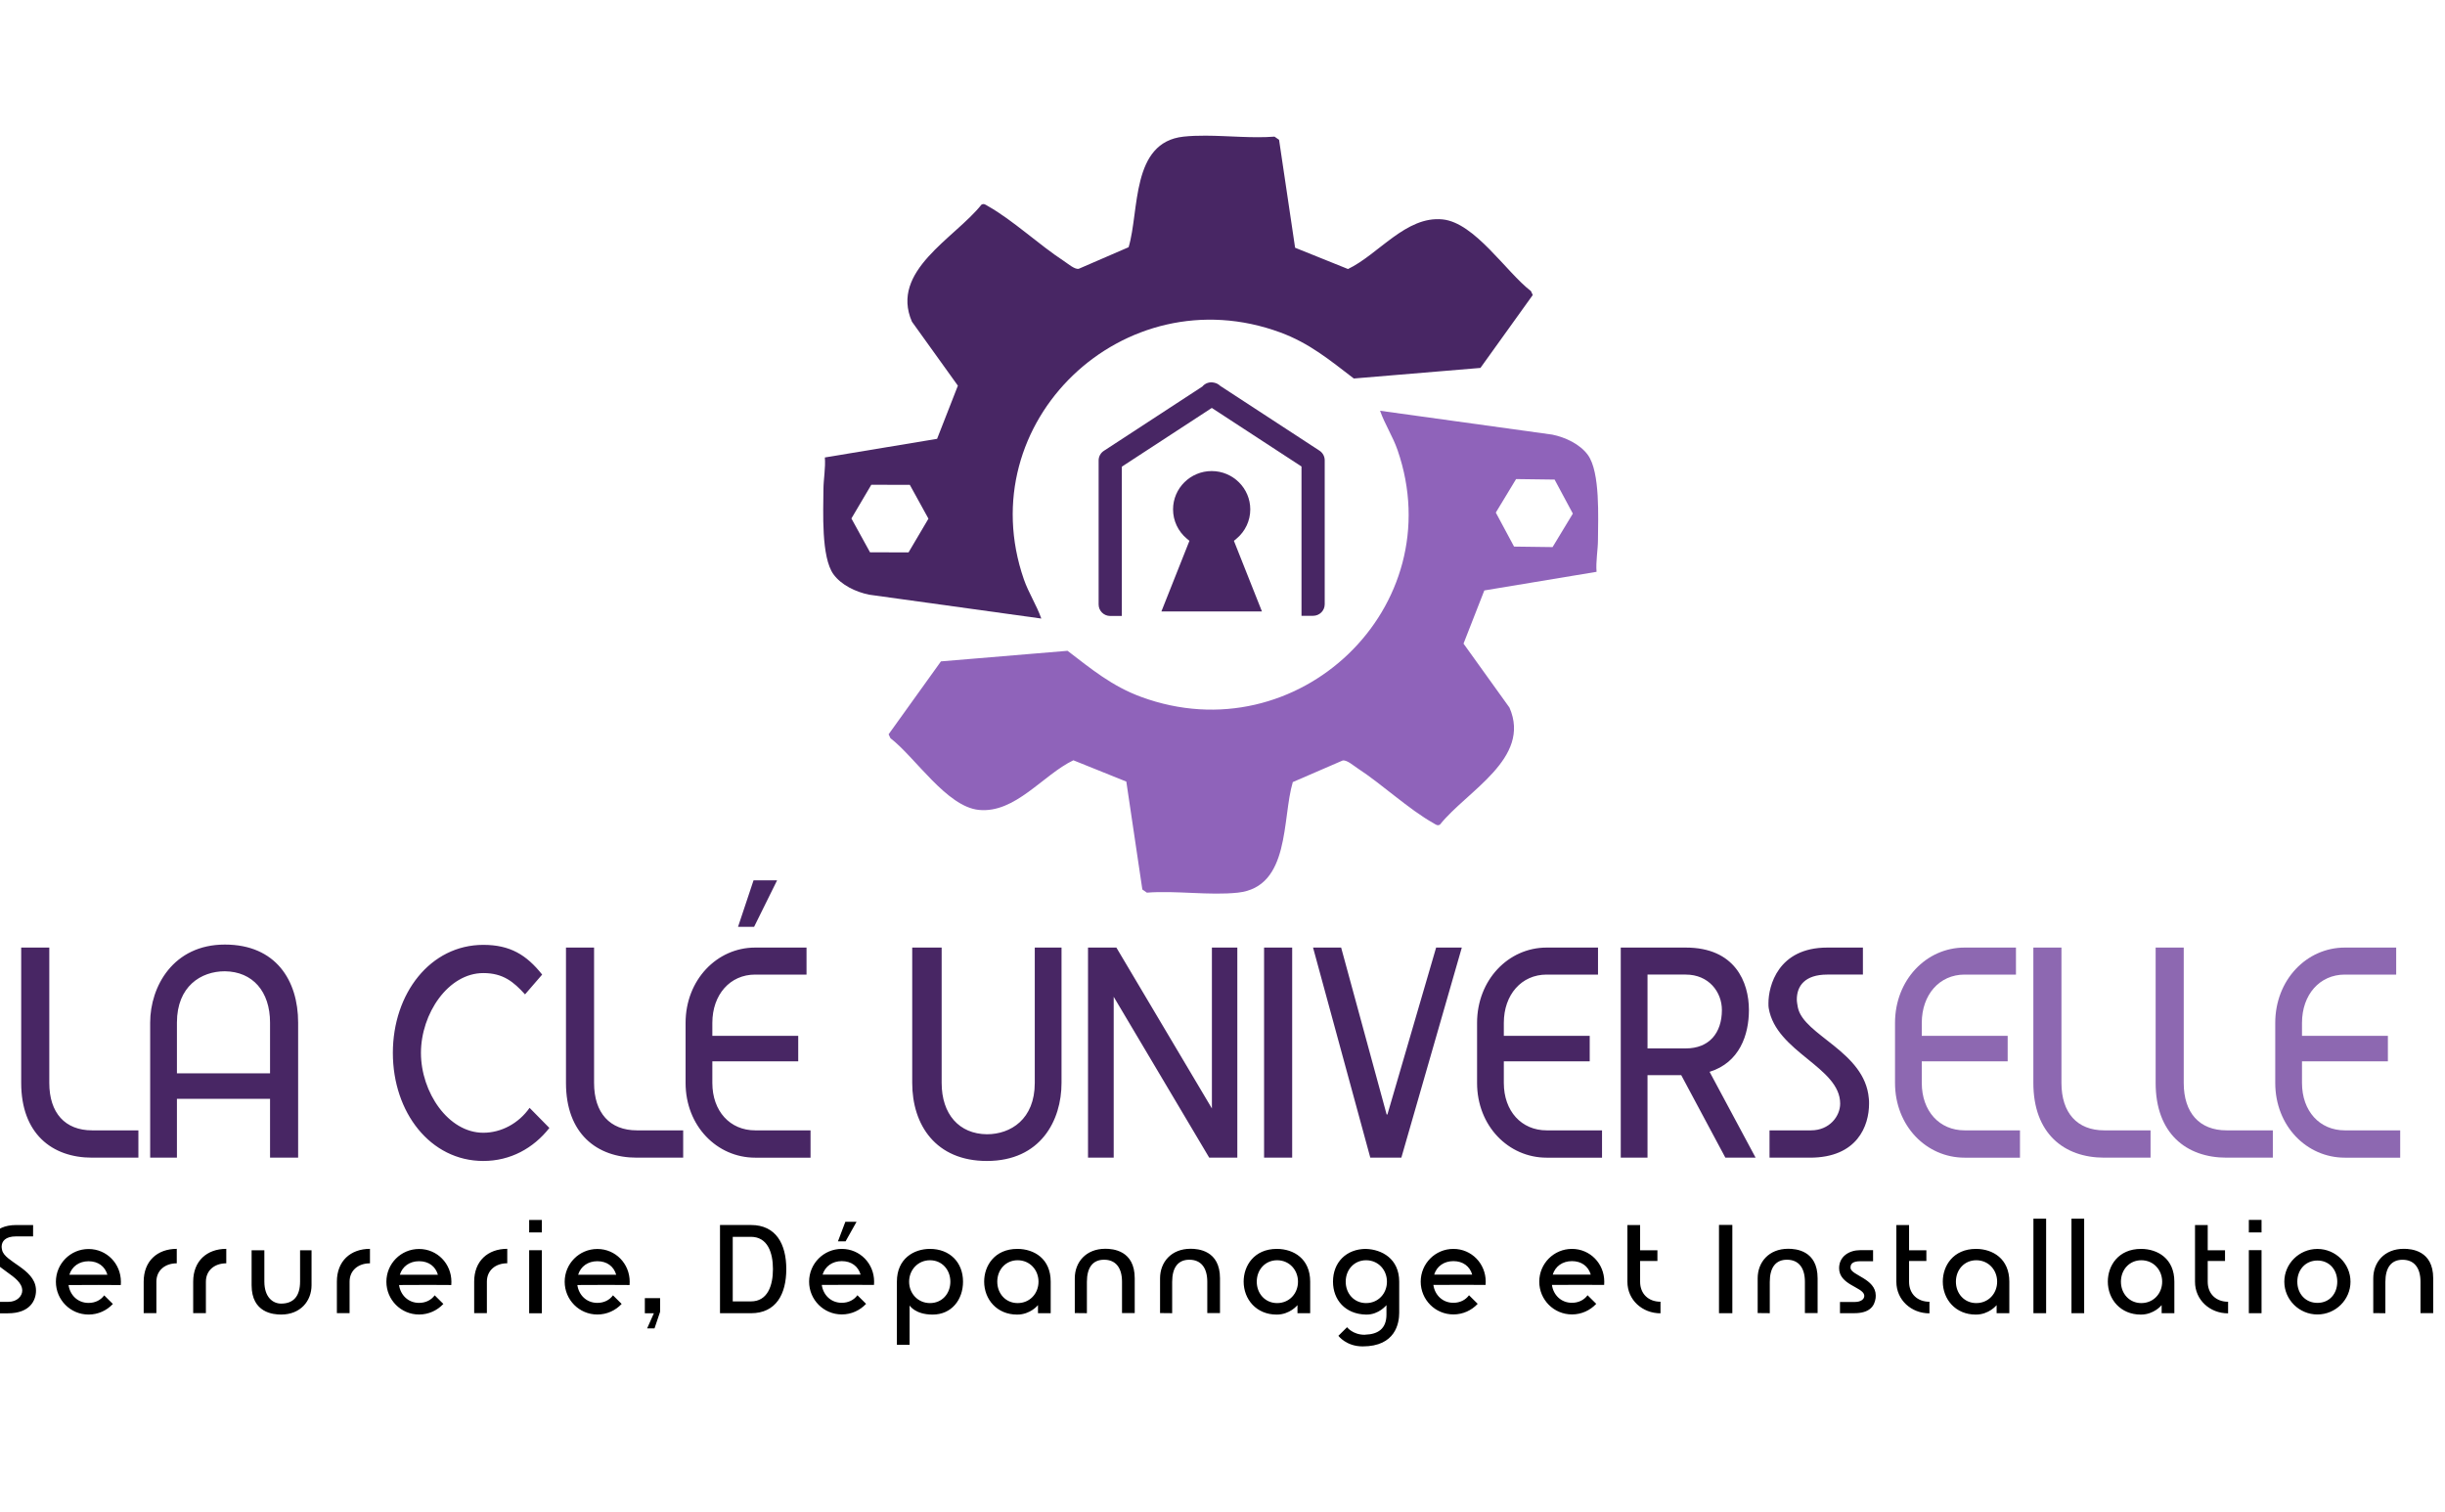
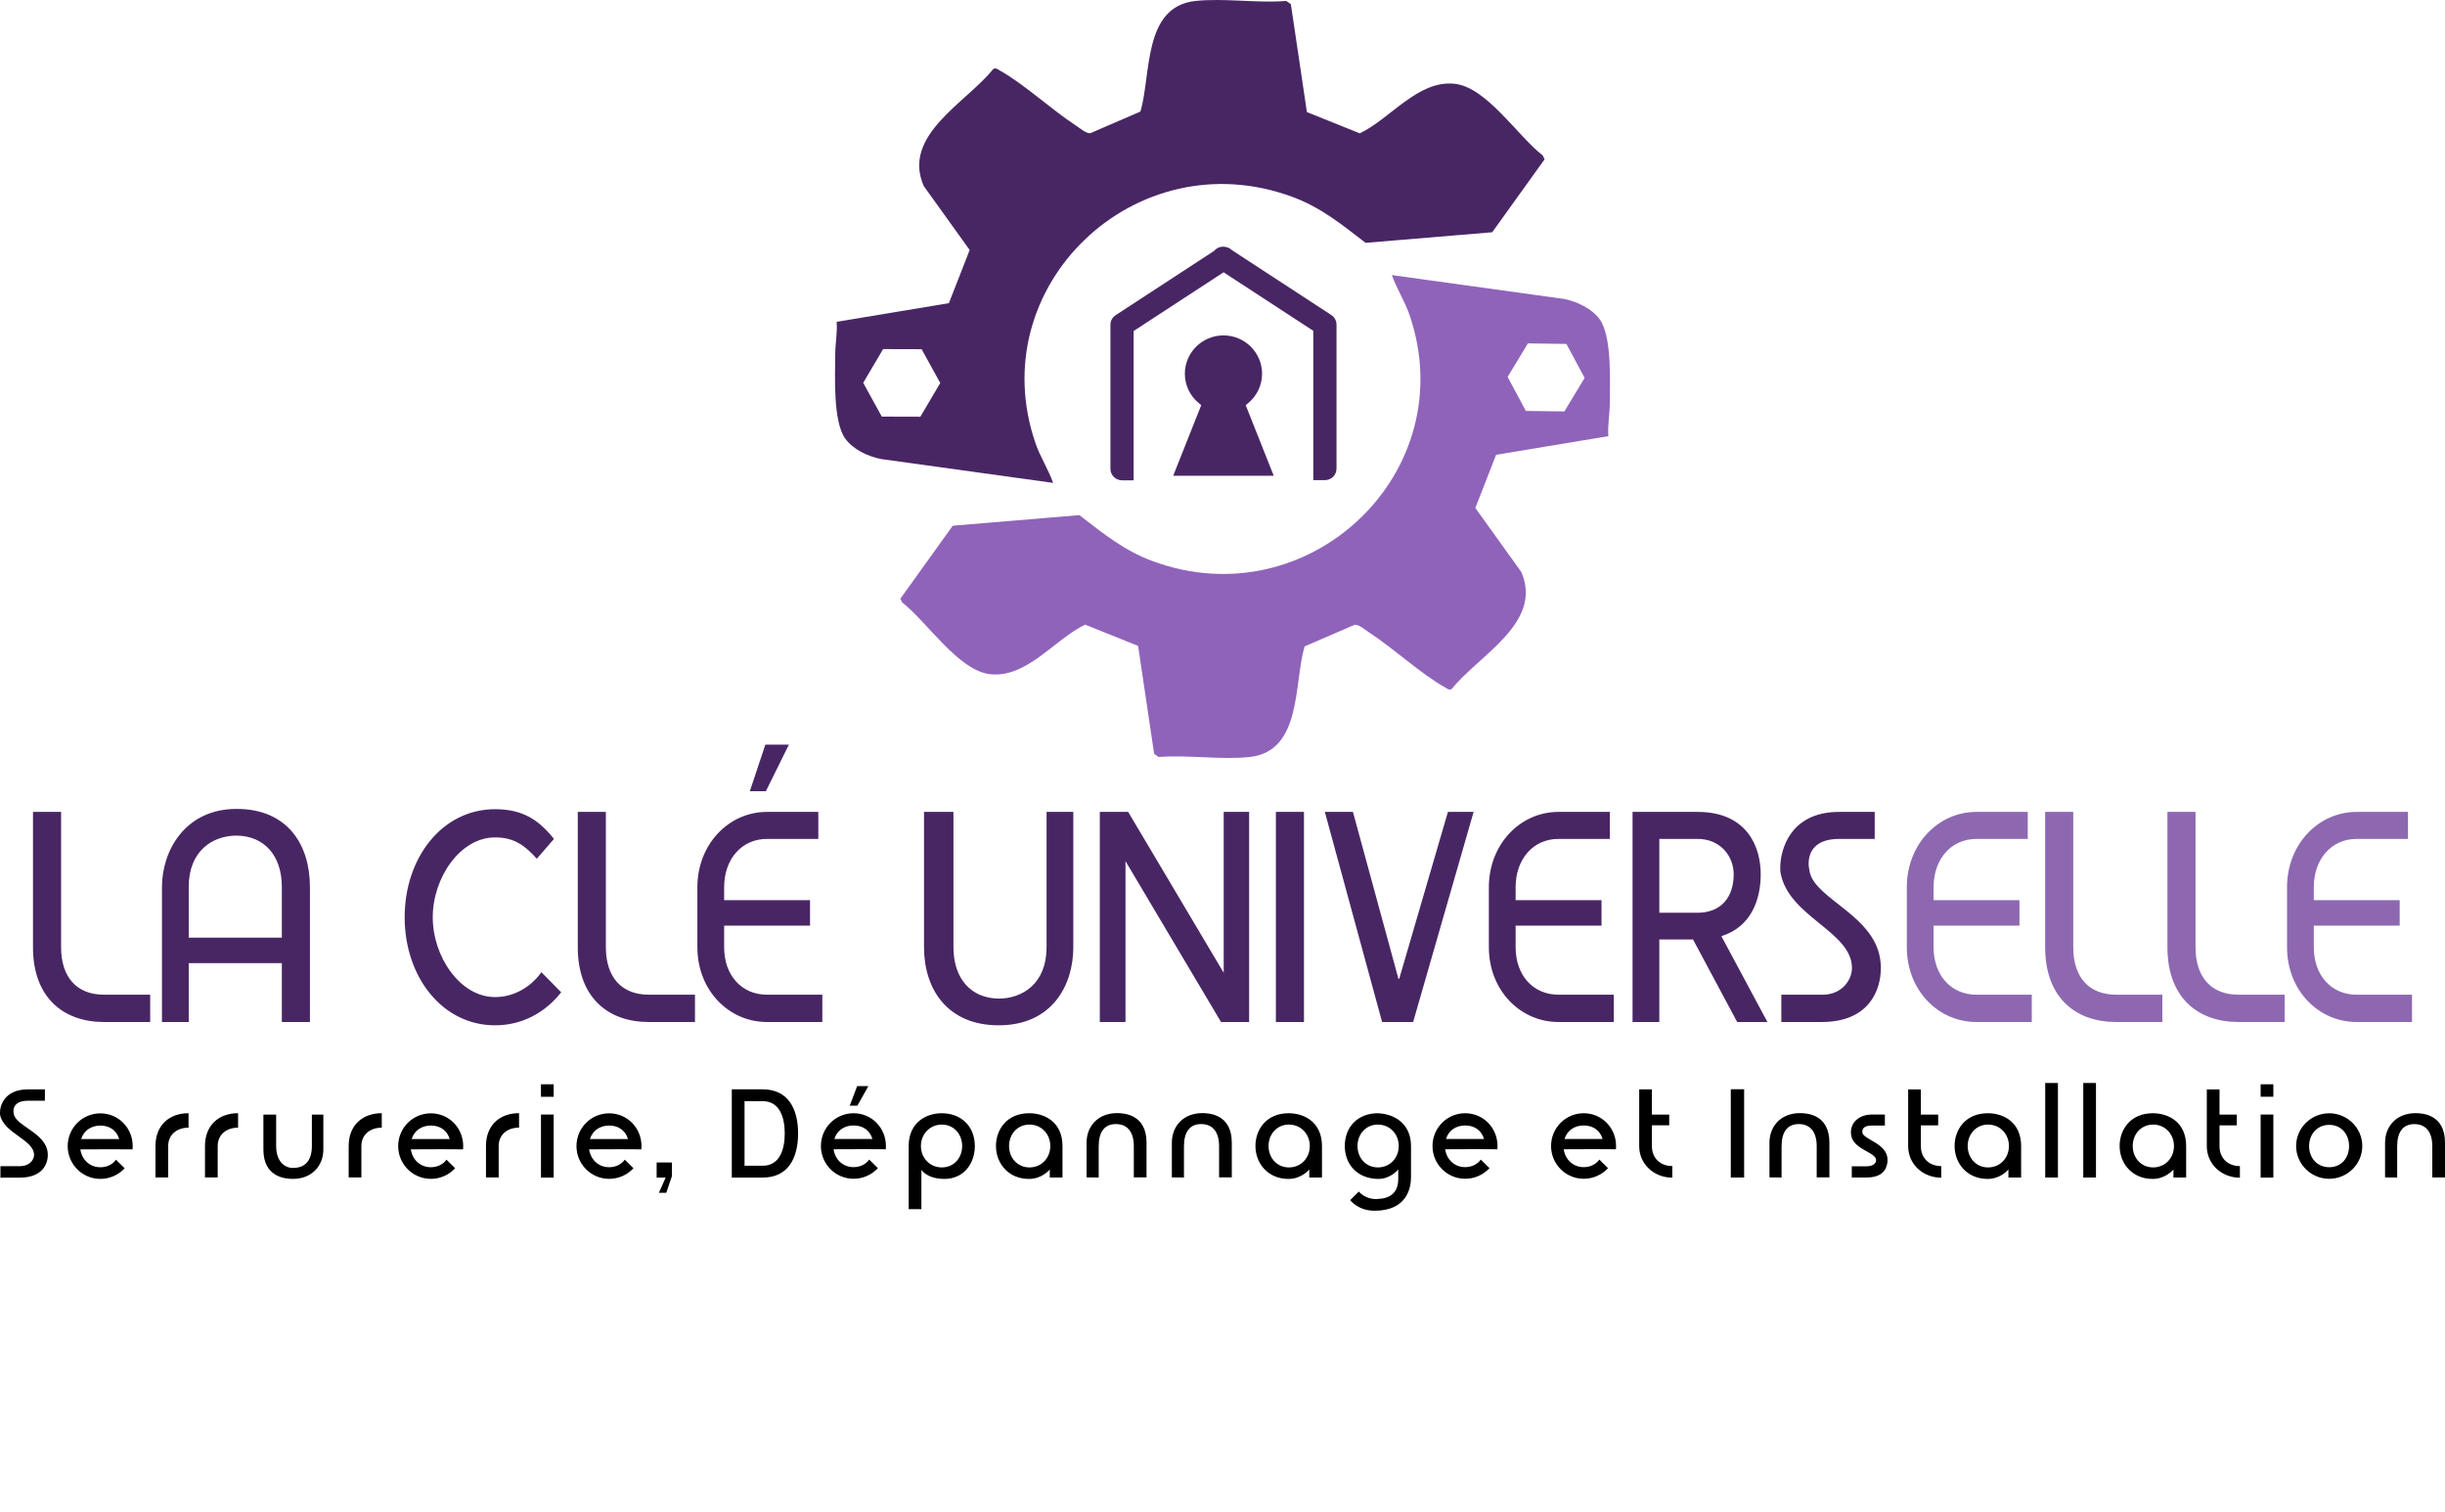
<svg xmlns="http://www.w3.org/2000/svg" xmlns:xlink="http://www.w3.org/1999/xlink" width="61.189mm" height="37.834mm" viewBox="0 0 61.189 37.834" version="1.1" id="svg1">
  <defs id="defs1">
    <path id="rect4" d="M 596.798,93.338 H 964.494 V 152.735 H 596.798 Z" />
    <path id="rect5" d="m 576.999,237.588 h 811.759 v 82.024 H 576.999 Z" />
    <path id="rect6" d="M 630.739,73.539 H 1739.483 V 195.161 H 630.739 Z" />
    <linearGradient id="linearGradient12">
      <stop style="stop-color:#000000;stop-opacity:1;" offset="0" id="stop12" />
      <stop style="stop-color:#000000;stop-opacity:0;" offset="1" id="stop13" />
    </linearGradient>
    <path id="rect7" d="M 579.828,79.196 H 1838.478 V 234.759 H 579.828 Z" />
    <path id="path1" d="M 630.739,73.539 H 1739.483 V 195.161 H 630.739 Z" />
    <path id="path2" d="m 576.999,237.588 h 811.759 v 82.024 H 576.999 Z" />
    <path id="path3" d="M 596.798,93.338 H 964.494 V 152.735 H 596.798 Z" />
    <style id="style1">
      .cls-2 {
        fill: #5C2E7A;
      }

      .cls-3 {
        fill: #B8A0C8;
      }
    </style>
    <linearGradient xlink:href="#linearGradient12" id="linearGradient8" x1="582.761" y1="104.182" x2="1055.348" y2="104.182" gradientUnits="userSpaceOnUse" />
    <linearGradient xlink:href="#linearGradient12" id="linearGradient13" x1="493.516" y1="299.824" x2="1011.161" y2="299.824" gradientUnits="userSpaceOnUse" gradientTransform="translate(0,-5.92649)" />
  </defs>
-   <g id="layer1" transform="translate(-99.37296,-136.5553)">
-     <g id="g9" transform="translate(-0.2952286,3.395129)">
+   <g id="layer1" transform="translate(-99.07773,-139.9504)">
+     <g id="g9" transform="translate(-0.2952293,3.395129)">
      <g id="g8">
        <path d="m 100.497,163.818 h -0.424 c -0.589,0 -0.701,0.407 -0.701,0.584 0,0.022 0,0.041 0.003,0.054 0.089,0.464 0.85,0.618 0.85,1.003 0,0.133 -0.127,0.281 -0.347,0.281 h -0.494 v 0.287 h 0.481 c 0.564,0 0.704,-0.334 0.704,-0.568 0,-0.019 0,-0.038 -0.003,-0.057 -0.048,-0.492 -0.774,-0.659 -0.844,-0.953 -0.006,-0.032 -0.013,-0.06 -0.013,-0.085 0,-0.142 0.096,-0.262 0.363,-0.262 h 0.424 z m 1.388,0.906 c 0.239,0 0.411,0.129 0.471,0.338 h -0.952 c 0.064,-0.208 0.245,-0.338 0.481,-0.338 z m -0.5,0.596 c 0.252,-0.003 0.503,-0.003 0.755,-0.003 0.191,0 0.36,0 0.551,0.003 0.003,-0.032 0.003,-0.051 0.003,-0.082 0,-0.451 -0.353,-0.82 -0.809,-0.82 -0.455,0 -0.818,0.369 -0.818,0.82 0,0.451 0.363,0.82 0.818,0.82 0.239,0 0.455,-0.101 0.608,-0.265 l -0.217,-0.215 c -0.086,0.117 -0.223,0.189 -0.392,0.189 -0.271,0 -0.465,-0.196 -0.5,-0.448 z m 2.707,-0.906 c -0.487,0 -0.828,0.306 -0.828,0.82 v 0.789 h 0.318 v -0.789 c 0,-0.275 0.21,-0.458 0.51,-0.458 z m 1.239,0 c -0.487,0 -0.828,0.306 -0.828,0.82 v 0.789 h 0.318 v -0.789 c 0,-0.275 0.21,-0.458 0.51,-0.458 z m 0.634,0.035 v 0.874 c 0,0.697 0.551,0.735 0.739,0.735 0.484,0 0.761,-0.338 0.761,-0.735 v -0.874 h -0.287 v 0.783 c 0,0.363 -0.162,0.552 -0.474,0.552 -0.204,0 -0.42,-0.155 -0.42,-0.552 v -0.783 z m 2.962,-0.035 c -0.487,0 -0.828,0.306 -0.828,0.82 v 0.789 h 0.318 v -0.789 c 0,-0.275 0.21,-0.458 0.51,-0.458 z m 1.229,0.309 c 0.239,0 0.411,0.129 0.471,0.338 h -0.952 c 0.064,-0.208 0.245,-0.338 0.481,-0.338 z m -0.5,0.596 c 0.252,-0.003 0.503,-0.003 0.755,-0.003 0.191,0 0.36,0 0.551,0.003 0.003,-0.032 0.003,-0.051 0.003,-0.082 0,-0.451 -0.353,-0.82 -0.809,-0.82 -0.455,0 -0.818,0.369 -0.818,0.82 0,0.451 0.363,0.82 0.818,0.82 0.239,0 0.455,-0.101 0.608,-0.265 l -0.217,-0.215 c -0.086,0.117 -0.223,0.189 -0.392,0.189 -0.271,0 -0.465,-0.196 -0.5,-0.448 z m 2.707,-0.906 c -0.487,0 -0.828,0.306 -0.828,0.82 v 0.789 h 0.318 v -0.789 c 0,-0.275 0.21,-0.458 0.51,-0.458 z m 0.548,0.035 v 1.578 h 0.318 v -1.578 z m 0,-0.757 v 0.312 h 0.318 v -0.312 z m 1.707,1.032 c 0.239,0 0.411,0.129 0.471,0.338 h -0.952 c 0.064,-0.208 0.245,-0.338 0.481,-0.338 z m -0.5,0.596 c 0.252,-0.003 0.503,-0.003 0.755,-0.003 0.191,0 0.36,0 0.551,0.003 0.003,-0.032 0.003,-0.051 0.003,-0.082 0,-0.451 -0.353,-0.82 -0.809,-0.82 -0.455,0 -0.818,0.369 -0.818,0.82 0,0.451 0.363,0.82 0.818,0.82 0.239,0 0.455,-0.101 0.608,-0.265 l -0.217,-0.215 c -0.086,0.117 -0.223,0.189 -0.392,0.189 -0.271,0 -0.465,-0.196 -0.5,-0.448 z m 1.688,0.328 v 0.379 h 0.226 l -0.169,0.379 h 0.185 l 0.14,-0.416 v -0.341 z m 2.655,-1.534 c 0.417,0 0.551,0.394 0.551,0.808 0,0.413 -0.134,0.808 -0.551,0.808 -0.019,0 -0.455,0 -0.455,0 v -1.616 c 0,0 0.439,0 0.455,0 z m -0.774,-0.297 v 2.209 c 0.045,0 0.086,0 0.131,0 0.213,0 0.43,0 0.643,0 0.631,0 0.885,-0.48 0.885,-1.104 0,-0.625 -0.255,-1.104 -0.885,-1.104 -0.086,0 -0.172,0 -0.258,0 -0.172,0 -0.344,0 -0.516,0 z m 3.417,-0.079 h -0.28 l -0.185,0.489 h 0.191 z m -0.369,0.984 c 0.239,0 0.411,0.129 0.471,0.338 h -0.952 c 0.064,-0.208 0.245,-0.338 0.481,-0.338 z m -0.5,0.596 c 0.252,-0.003 0.503,-0.003 0.755,-0.003 0.191,0 0.36,0 0.551,0.003 0.003,-0.032 0.003,-0.051 0.003,-0.082 0,-0.451 -0.353,-0.82 -0.809,-0.82 -0.455,0 -0.818,0.369 -0.818,0.82 0,0.451 0.363,0.82 0.818,0.82 0.239,0 0.455,-0.101 0.608,-0.265 l -0.217,-0.215 c -0.086,0.117 -0.223,0.189 -0.392,0.189 -0.271,0 -0.465,-0.196 -0.5,-0.448 z m 2.707,-0.618 c 0.303,0 0.51,0.24 0.51,0.536 0,0.3 -0.207,0.536 -0.51,0.536 -0.299,0 -0.522,-0.237 -0.522,-0.536 0,-0.297 0.223,-0.536 0.522,-0.536 z m 0,-0.284 c -0.401,0 -0.828,0.24 -0.828,0.82 v 1.581 h 0.318 v -0.984 c 0,0 0.14,0.227 0.576,0.227 0.474,0 0.761,-0.372 0.761,-0.824 0,-0.483 -0.331,-0.82 -0.828,-0.82 z m 2.194,0.284 c 0.303,0 0.522,0.24 0.522,0.536 0,0.3 -0.22,0.536 -0.522,0.536 -0.299,0 -0.51,-0.237 -0.51,-0.536 0,-0.297 0.21,-0.536 0.51,-0.536 z m 0,-0.284 c -0.003,0 -0.003,0 -0.007,0 -0.57,0 -0.831,0.423 -0.831,0.817 0,0.445 0.318,0.827 0.825,0.827 0,0 0.003,0 0.003,0 0.328,0 0.516,-0.233 0.519,-0.237 v 0.202 h 0.318 v -0.789 c 0,-0.577 -0.417,-0.817 -0.828,-0.82 z m 2.93,1.606 v -0.871 c 0,-0.7 -0.551,-0.738 -0.736,-0.738 -0.487,0 -0.764,0.338 -0.764,0.738 v 0.871 l 0.303,0.003 v -0.783 c 0,-0.363 0.15,-0.555 0.43,-0.555 0.287,0 0.449,0.196 0.449,0.552 v 0.783 z m 2.134,0 v -0.871 c 0,-0.7 -0.551,-0.738 -0.736,-0.738 -0.487,0 -0.764,0.338 -0.764,0.738 v 0.871 l 0.303,0.003 v -0.783 c 0,-0.363 0.15,-0.555 0.43,-0.555 0.287,0 0.449,0.196 0.449,0.552 v 0.783 z m 1.43,-1.322 c 0.303,0 0.522,0.24 0.522,0.536 0,0.3 -0.22,0.536 -0.522,0.536 -0.299,0 -0.51,-0.237 -0.51,-0.536 0,-0.297 0.21,-0.536 0.51,-0.536 z m 0,-0.284 c -0.003,0 -0.003,0 -0.007,0 -0.57,0 -0.831,0.423 -0.831,0.817 0,0.445 0.318,0.827 0.825,0.827 0,0 0.003,0 0.003,0 0.328,0 0.516,-0.233 0.519,-0.237 v 0.202 h 0.318 v -0.789 c 0,-0.577 -0.417,-0.817 -0.828,-0.82 z m 2.226,0.284 c 0.303,0 0.522,0.24 0.522,0.536 0,0.3 -0.22,0.536 -0.522,0.536 -0.299,0 -0.51,-0.237 -0.51,-0.536 0,-0.297 0.21,-0.536 0.51,-0.536 z m 0,-0.284 c -0.497,0 -0.828,0.338 -0.828,0.82 0,0.451 0.303,0.814 0.828,0.824 0.007,0 0.01,0 0.013,0 0.309,0 0.497,-0.237 0.497,-0.237 v 0.237 c 0,0.36 -0.22,0.492 -0.522,0.502 -0.01,0 -0.016,0.003 -0.025,0.003 -0.296,0 -0.439,-0.189 -0.439,-0.189 l -0.217,0.215 c 0,0 0.194,0.265 0.608,0.265 0.822,0 0.914,-0.581 0.914,-0.842 v -0.379 -0.398 c 0,-0.581 -0.443,-0.808 -0.828,-0.82 z m 2.185,0.306 c 0.239,0 0.411,0.129 0.471,0.338 h -0.952 c 0.064,-0.208 0.245,-0.338 0.481,-0.338 z m -0.5,0.596 c 0.252,-0.003 0.503,-0.003 0.755,-0.003 0.191,0 0.36,0 0.551,0.003 0.003,-0.032 0.003,-0.051 0.003,-0.082 0,-0.451 -0.353,-0.82 -0.809,-0.82 -0.455,0 -0.818,0.369 -0.818,0.82 0,0.451 0.363,0.82 0.818,0.82 0.239,0 0.455,-0.101 0.608,-0.265 l -0.217,-0.215 c -0.086,0.117 -0.223,0.189 -0.392,0.189 -0.271,0 -0.465,-0.196 -0.5,-0.448 z m 3.467,-0.596 c 0.239,0 0.411,0.129 0.471,0.338 h -0.952 c 0.064,-0.208 0.245,-0.338 0.481,-0.338 z m -0.5,0.596 c 0.252,-0.003 0.503,-0.003 0.755,-0.003 0.191,0 0.36,0 0.551,0.003 0.003,-0.032 0.003,-0.051 0.003,-0.082 0,-0.451 -0.353,-0.82 -0.809,-0.82 -0.455,0 -0.818,0.369 -0.818,0.82 0,0.451 0.363,0.82 0.818,0.82 0.239,0 0.455,-0.101 0.608,-0.265 l -0.217,-0.215 c -0.086,0.117 -0.223,0.189 -0.392,0.189 -0.271,0 -0.465,-0.196 -0.5,-0.448 z m 1.888,-1.499 v 1.42 c 0,0.454 0.373,0.789 0.828,0.789 v -0.29 c -0.303,0 -0.51,-0.199 -0.51,-0.499 v -0.521 h 0.433 v -0.268 h -0.433 v -0.631 z m 2.292,2.206 h 0.334 v -2.209 h -0.334 z m 2.468,-0.003 v -0.871 c 0,-0.7 -0.551,-0.738 -0.736,-0.738 -0.487,0 -0.764,0.338 -0.764,0.738 v 0.871 l 0.303,0.003 v -0.783 c 0,-0.363 0.15,-0.555 0.43,-0.555 0.287,0 0.449,0.196 0.449,0.552 v 0.783 z m 1.388,-1.574 h -0.325 c -0.271,0 -0.525,0.155 -0.525,0.451 0,0.413 0.58,0.47 0.627,0.666 0.003,0.01 0.003,0.019 0.003,0.028 0,0.088 -0.096,0.151 -0.232,0.151 -0.003,0 -0.007,0 -0.01,0 h -0.366 v 0.281 h 0.357 c 0.385,0 0.506,-0.174 0.535,-0.379 0.003,-0.022 0.003,-0.044 0.003,-0.063 0,-0.42 -0.615,-0.505 -0.631,-0.688 0,-0.007 0,-0.013 0,-0.019 0,-0.098 0.076,-0.151 0.239,-0.151 0,0 0,0 0,0 h 0.325 z m 0.583,-0.628 v 1.42 c 0,0.454 0.373,0.789 0.828,0.789 v -0.29 c -0.303,0 -0.51,-0.199 -0.51,-0.499 v -0.521 h 0.433 v -0.268 h -0.433 v -0.631 z m 2,0.88 c 0.303,0 0.522,0.24 0.522,0.536 0,0.3 -0.22,0.536 -0.522,0.536 -0.299,0 -0.51,-0.237 -0.51,-0.536 0,-0.297 0.21,-0.536 0.51,-0.536 z m 0,-0.284 c -0.003,0 -0.003,0 -0.007,0 -0.57,0 -0.831,0.423 -0.831,0.817 0,0.445 0.318,0.827 0.825,0.827 0,0 0.003,0 0.003,0 0.328,0 0.516,-0.233 0.519,-0.237 v 0.202 h 0.318 v -0.789 c 0,-0.577 -0.417,-0.817 -0.828,-0.82 z m 1.43,1.609 h 0.318 v -2.366 h -0.318 z m 0.952,0 h 0.318 v -2.366 h -0.318 z m 1.748,-1.325 c 0.303,0 0.522,0.24 0.522,0.536 0,0.3 -0.22,0.536 -0.522,0.536 -0.299,0 -0.51,-0.237 -0.51,-0.536 0,-0.297 0.21,-0.536 0.51,-0.536 z m 0,-0.284 c -0.003,0 -0.003,0 -0.007,0 -0.57,0 -0.831,0.423 -0.831,0.817 0,0.445 0.318,0.827 0.825,0.827 0,0 0.003,0 0.003,0 0.328,0 0.516,-0.233 0.519,-0.237 v 0.202 h 0.318 v -0.789 c 0,-0.577 -0.417,-0.817 -0.828,-0.82 z m 1.344,-0.596 v 1.42 c 0,0.454 0.373,0.789 0.828,0.789 v -0.29 c -0.303,0 -0.51,-0.199 -0.51,-0.499 v -0.521 h 0.433 v -0.268 h -0.433 v -0.631 z m 1.347,0.628 v 1.578 h 0.318 v -1.578 z m 0,-0.757 v 0.312 h 0.318 v -0.312 z m 1.716,1.016 c 0.303,0 0.497,0.234 0.497,0.53 0,0.3 -0.194,0.53 -0.497,0.53 -0.299,0 -0.503,-0.23 -0.503,-0.53 0,-0.297 0.204,-0.53 0.503,-0.53 z m 0,-0.29 c -0.455,0 -0.828,0.369 -0.828,0.82 0,0.451 0.373,0.82 0.828,0.82 0.455,0 0.828,-0.369 0.828,-0.82 0,-0.451 -0.373,-0.82 -0.828,-0.82 z m 2.898,1.606 v -0.871 c 0,-0.7 -0.551,-0.738 -0.736,-0.738 -0.487,0 -0.764,0.338 -0.764,0.738 v 0.871 l 0.303,0.003 v -0.783 c 0,-0.363 0.15,-0.555 0.43,-0.555 0.287,0 0.449,0.196 0.449,0.552 v 0.783 z" id="text3-9" style="font-size:3.477px;font-family:Astonpoliz;-inkscape-font-specification:'Astonpoliz, Normal';letter-spacing:0.344px;word-spacing:-0.373px;display:inline;fill-rule:evenodd;stroke:none;stroke-width:0.915;stroke-linejoin:bevel;stroke-miterlimit:2;stroke-dasharray:none;paint-order:fill markers stroke" aria-label="Serrurerie, Dépannage et Installation" />
        <g id="logo" transform="matrix(0.04344383,0,0,0.04311302,84.58574,155.8803)" style="display:inline;stroke:none;stroke-width:21.729;stroke-dasharray:none">
          <defs id="defs3">
            <path id="path4" d="M 579.828,79.196 H 1838.478 V 234.759 H 579.828 Z" />
            <path id="path5" d="M 630.739,73.539 H 1739.483 V 195.161 H 630.739 Z" />
            <path id="path6" d="m 576.999,237.588 h 811.759 v 82.024 H 576.999 Z" />
            <path id="path7" d="M 596.798,93.338 H 964.494 V 152.735 H 596.798 Z" />
            <style id="style7">
      .cls-2 {
        fill: #5C2E7A;
      }

      .cls-3 {
        fill: #B8A0C8;
      }
    </style>
            <linearGradient xlink:href="#linearGradient12" id="linearGradient7" x1="582.761" y1="104.182" x2="1055.348" y2="104.182" gradientUnits="userSpaceOnUse" />
            <linearGradient xlink:href="#linearGradient12" id="linearGradient9" x1="493.516" y1="299.824" x2="1011.161" y2="299.824" gradientUnits="userSpaceOnUse" gradientTransform="translate(0,-5.92649)" />
          </defs>
          <g id="layer1-8" transform="translate(-0.00316211,-0.00955646)" style="stroke:none;stroke-width:21.729;stroke-dasharray:none" />
          <g id="g11" transform="translate(6.718868)">
            <text xml:space="preserve" style="writing-mode:lr-tb;direction:ltr;fill:none;fill-opacity:0.012;stroke:none;stroke-width:21.729;stroke-dasharray:none" x="613.765" y="164.039" id="text1">
              <tspan id="tspan1" x="613.765" y="164.039" />
            </text>
            <path style="fill:none;fill-opacity:0.012;stroke:none;stroke-width:21.729;stroke-dasharray:none" id="path9" d="m 581.238,301.375 c 6.21,-2.24 12.299,-4.851 18.63,-6.721 21.305,-6.293 50.644,-12.664 72.007,-16.8 21.93,-4.245 56.902,-10.002 79.392,-12.975 10.685,-1.412 21.425,-2.377 32.138,-3.566 17.942,-0.729 26.271,-1.884 43.26,0.042 3.999,0.453 10.982,6.295 11.839,2.363 0.865,-3.967 -7.394,-4.388 -11.448,-4.159 -11.938,0.675 -23.427,4.833 -35.221,6.798 -18.347,3.056 -36.789,5.508 -55.184,8.262 -52.349,6.553 -104.719,12.943 -157.076,19.428 -11.369,1.408 -22.753,2.701 -34.103,4.247 -6.078,0.828 -18.436,-3.253 -18.177,2.876 0.312,7.385 12.53,7.843 18.795,11.765 94.676,12.281 34.093,4.67 159.384,19.387 40.766,4.789 81.508,9.79 122.293,14.414 103.199,11.698 206.553,22.01 309.836,32.926 1.18,0.125 96.723,10.096 108.077,11.767 9.029,1.329 17.925,3.458 26.827,5.472 0.679,0.154 -1.541,-0.308 -2.086,0.126 -2.105,1.676 -3.226,4.47 -5.498,5.912 -4.44,2.818 -9.535,4.437 -14.302,6.656 -24.742,8.193 -50.671,14.187 -76.912,12.109 -23.677,-1.875 -29.898,-4.859 -54.5,-11.317 -29.857,-8.825 -58.592,-21.095 -85.419,-36.908 -3.223,-1.9 -6.102,-4.333 -9.115,-6.551 -13.332,-9.809 -14.699,-10.969 -27.185,-20.601 -18.338,-14.234 -37.338,-25.215 -60.535,-29.647 -4.104,-0.784 -8.232,-1.63 -12.407,-1.782 -3.564,-0.13 -7.105,0.626 -10.658,0.94 -2.831,0.953 -5.662,1.905 -8.493,2.858 0,0 11.465,7.773 11.465,7.773 v 0 c 2.699,-0.911 5.399,-1.821 8.098,-2.732 11.828,-0.986 9.84,-1.589 22.398,0.882 4.583,0.902 8.969,2.808 13.61,3.33 0.8,0.09 1.067,-1.895 1.814,-1.595 5.379,2.155 18.496,12.111 22.798,15.223 4.732,3.606 23.959,18.347 28.053,21.053 35.281,23.321 73.066,42.305 113.814,54.079 24.914,6.825 32.077,10.247 56.155,12.199 26.499,2.149 52.542,-4.59 77.646,-12.253 5.166,-2.202 10.836,-3.474 15.497,-6.607 2.832,-1.903 8.207,-5.213 6.317,-8.055 -8.566,-12.882 -31.979,-14.434 -44.426,-15.789 -34.385,-3.743 -69.076,-4.274 -103.43,-8.321 -27.456,-2.445 -54.933,-4.665 -82.369,-7.336 -47.559,-4.629 -181.966,-19.079 -225.311,-23.993 -81.045,-9.187 -148.166,-16.679 -228.048,-29.747 -21.509,-3.519 -42.79,-8.312 -64.185,-12.469 0.775,1.339 0.779,4.029 2.326,4.017 5.578,-0.045 10.727,-3.13 16.209,-4.167 10.894,-2.06 21.902,-3.473 32.867,-5.113 51.739,-7.74 103.602,-14.666 155.595,-20.475 19.124,-2.252 38.273,-4.299 57.372,-6.755 13.55,-1.742 28.729,0.982 40.565,-5.84 4.678,-2.696 -7.633,-7.917 -12.444,-10.368 -3.368,-1.715 -7.443,-1.41 -11.213,-1.683 -16.776,-1.214 -23.954,0.043 -41.722,1.294 -69.126,9.092 -137.867,21.207 -205.721,37.323 z" />
            <text xml:space="preserve" id="text4" style="writing-mode:lr-tb;direction:ltr;white-space:pre;shape-inside:url(#rect4);display:inline;fill:none;fill-opacity:0.012;stroke:none;stroke-width:21.729;stroke-dasharray:none" transform="translate(-0.00316211,-0.00955646)" />
            <text xml:space="preserve" id="text5" style="writing-mode:lr-tb;direction:ltr;white-space:pre;shape-inside:url(#rect5);display:inline;fill:none;fill-opacity:0.012;stroke:none;stroke-width:21.729;stroke-dasharray:none" transform="translate(-0.00316211,-0.00955646)" />
            <text xml:space="preserve" id="text6" style="writing-mode:lr-tb;direction:ltr;white-space:pre;shape-inside:url(#rect6);display:inline;fill:none;fill-opacity:0.012;stroke:none;stroke-width:21.729;stroke-dasharray:none" transform="translate(-0.00316211,-0.00955646)" />
            <text xml:space="preserve" style="font-style:normal;font-variant:normal;font-weight:normal;font-stretch:normal;font-size:133.333px;font-family:Astonpoliz;-inkscape-font-specification:'Astonpoliz, Normal';font-variant-ligatures:normal;font-variant-caps:normal;font-variant-numeric:normal;font-variant-east-asian:normal;writing-mode:lr-tb;direction:ltr;fill:#ff9955;fill-opacity:1;stroke:none;stroke-width:21.729;stroke-dasharray:none" x="229.099" y="56.559" id="text8">
              <tspan id="tspan8" x="229.099" y="56.559" />
            </text>
            <text xml:space="preserve" style="font-size:310.544px;font-family:Astonpoliz;-inkscape-font-specification:'Astonpoliz, Normal';letter-spacing:104.188px;writing-mode:lr-tb;direction:ltr;fill:#484537;fill-opacity:0.424;fill-rule:evenodd;stroke:none;stroke-width:21.729;stroke-linejoin:bevel;stroke-miterlimit:2;stroke-dasharray:none;stroke-opacity:0.93;paint-order:fill markers stroke" x="454.206" y="335.843" id="text2">
              <tspan id="tspan2" style="fill:#484537;stroke:none;stroke-width:21.729;stroke-dasharray:none" x="454.206" y="335.843" />
            </text>
            <text xml:space="preserve" style="font-size:310.544px;font-family:Astonpoliz;-inkscape-font-specification:'Astonpoliz, Normal';letter-spacing:104.188px;writing-mode:lr-tb;direction:ltr;fill:#484537;fill-opacity:0.424;fill-rule:evenodd;stroke:none;stroke-width:21.729;stroke-linejoin:bevel;stroke-miterlimit:2;stroke-dasharray:none;stroke-opacity:0.93;paint-order:fill markers stroke" x="511.255" y="359.614" id="text3">
              <tspan id="tspan3" style="stroke:none;stroke-width:21.729;stroke-dasharray:none" x="511.255" y="359.614" />
            </text>
          </g>
        </g>
        <g id="g40" transform="matrix(0.04905524,0,0,0.0486817,119.2364,134.9435)" style="display:inline;stroke:none;stroke-width:19.244;stroke-dasharray:none">
          <g id="g37" style="stroke:none;stroke-width:19.244;stroke-dasharray:none">
            <g id="g1" style="stroke:none;stroke-width:19.244;stroke-dasharray:none" />
          </g>
          <g id="g39" style="stroke:none;stroke-width:19.244;stroke-dasharray:none" transform="matrix(0.8269328,0,0,0.8269328,21.06456,33.10224)">
            <g id="g93" style="stroke:none;stroke-width:19.244;stroke-dasharray:none">
              <path id="path36" class="cls-2" d="M 235.967,0.012 C 231.282,-0.011 226.703,0.137 222.32,0.609 c -32.5,3.51 -27.15,46.02 -33.9,68.74 l -30.84,13.451 c -2.6,0.36 -6.621,-3.23 -9.041,-4.82 C 133.189,67.89 117.001,52.49 101.561,43.75 100.281,43.02 99.169,41.97 97.619,42.92 81.099,63.81 41.05,84.02 54.75,115.65 l 28.34,39.779 -12.83,33.051 -69.24,11.58 c 0.52,6.47 -0.839,13.55 -0.869,19.77 -0.07,13.72 -1.49,42.15 6.18,52.85 4.86,6.78 13.969,11.03 21.939,12.67 l 106.291,14.85 c -2.94,-8.43 -7.861,-15.93 -10.781,-24.42 C 90.279,178.199 185.33,86.47 282,122.33 c 17.94,6.66 30.489,17.171 45.359,28.641 l 78.111,-6.58 32.289,-45.33 -1.129,-2.42 c -15.24,-11.78 -34.661,-42.58 -54.521,-44.58 -22.53,-2.27 -39.5,21.75 -58.34,30.85 L 291.129,69.672 281.24,2.58 278.43,0.609 C 265.012,1.674 250.02,0.079 235.967,0.012 Z M 29.684,217.025 l 23.764,0.065 11.482,21.025 -12.281,20.961 -23.764,-0.064 -11.482,-21.025 z" style="fill:#482664;fill-opacity:1;stroke:none;stroke-width:19.244;stroke-dasharray:none" transform="translate(1.1389267e-6)" />
              <path id="path37" class="cls-3" d="m 343.551,171.02 c 2.94,8.43 7.859,15.93 10.779,24.42 33.5,97.58 -61.551,189.311 -158.221,153.451 C 178.169,342.231 165.62,331.72 150.75,320.25 l -78.109,6.58 -32.291,45.33 1.131,2.42 c 15.24,11.78 34.66,42.58 54.52,44.58 22.53,2.27 39.5,-21.75 58.34,-30.85 l 32.664,13.248 9.887,67.072 2.809,1.969 c 17.89,-1.42 38.581,1.89 56.111,0 32.5,-3.51 27.15,-46.02 33.9,-68.74 l 30.84,-13.449 c 2.6,-0.36 6.619,3.23 9.039,4.82 15.35,10.09 31.54,25.49 46.98,34.23 1.28,0.73 2.389,1.778 3.939,0.828 16.52,-20.89 56.571,-41.099 42.871,-72.729 l -28.342,-39.781 12.83,-33.049 69.24,-11.58 c -0.52,-6.47 0.841,-13.55 0.871,-19.77 0.06,-13.72 1.479,-42.142 -6.201,-52.842 -4.86,-6.78 -13.969,-11.03 -21.939,-12.67 z m 83.914,42.471 23.762,0.318 11.256,21.148 -12.504,20.826 -23.764,-0.318 -11.256,-21.146 z" style="fill:#8f63ba;fill-opacity:1;stroke:none;stroke-width:19.244;stroke-dasharray:none" transform="translate(1.1389267e-6)" />
              <path class="cls-2" d="m 295.08,298.49 v -92.82 l -55.34,-36.4 -55.5,36.51 v 92.82 h -7.16 c -3.96,0 -7.16,-3.2 -7.16,-7.16 v -89.52 c 0,-2.41 1.21,-4.66 3.23,-5.98 l 60.77,-39.98 c 1.72,-2.09 4.54,-3.08 7.28,-2.39 l 0.42,0.1 c 1.27,0.32 2.39,0.97 3.29,1.86 l 61.26,40.3 c 2.01,1.32 3.23,3.57 3.23,5.98 v 89.52 c 0,3.96 -3.2,7.16 -7.16,7.16 z" id="path38" style="fill:#482664;fill-opacity:1;stroke:none;stroke-width:19.244;stroke-dasharray:none" />
              <path class="cls-2" d="m 208.65,295.77 17.29,-43.89 -1.57,-1.31 c -5.42,-4.54 -8.53,-11.19 -8.53,-18.24 0,-13.13 10.69,-23.82 23.82,-23.82 13.13,0 23.82,10.69 23.82,23.82 0,7.05 -3.11,13.7 -8.53,18.24 l -1.57,1.31 17.29,43.89 h -62.03 z" id="path39" style="fill:#482664;fill-opacity:1;stroke:none;stroke-width:19.244;stroke-dasharray:none" />
            </g>
          </g>
        </g>
        <g id="g94" transform="matrix(0.03914922,0,0,0.03885111,83.0847,152.1341)" style="display:inline;stroke:none;stroke-width:24.812;stroke-dasharray:none">
          <g id="text11" style="font-size:148.143px;font-family:Astonpoliz;-inkscape-font-specification:'Astonpoliz, Normal';fill:#482664;fill-opacity:1;stroke:none;stroke-width:20.213;stroke-dasharray:none" transform="matrix(1.154608,0,0,1.305068,-315.6058,-26.79981)" aria-label="LA CLÉ UNIVERSELLE">
            <path d="m 651.956,114.018 v 66.812 c 0,24.888 16.888,36.888 39.258,36.888 h 25.629 v -13.481 h -25.629 c -14.962,0 -23.703,-8.592 -23.703,-23.407 v -66.812 z m 112.737,11.703 c 15.407,0.148 25.036,9.926 25.036,25.332 v 25.036 h -51.554 v -25.036 c 0,-17.925 13.333,-25.332 26.518,-25.332 z m -41.332,25.332 v 66.664 h 14.814 v -29.036 h 51.554 v 29.036 h 15.555 v -66.664 c 0,-20.74 -12.296,-38.517 -40.591,-38.517 -28.592,0 -41.332,20.74 -41.332,38.517 z m 184.438,-38.369 c -29.332,0 -50.072,23.999 -50.072,53.331 0,29.332 20.74,53.331 50.072,53.331 14.962,0 27.703,-6.222 36.591,-16.296 l -10.963,-9.926 c -6.074,7.703 -15.703,12.296 -25.629,12.296 -19.407,0 -34.517,-19.999 -34.517,-39.406 0,-19.407 15.111,-39.406 34.517,-39.406 10.963,0 16.74,4.296 23.11,10.518 l 9.481,-9.777 c -8.74,-9.777 -17.777,-14.666 -32.591,-14.666 z m 45.776,1.333 v 66.812 c 0,24.888 16.888,36.888 39.258,36.888 h 25.629 v -13.481 h -25.629 c -14.962,0 -23.703,-8.592 -23.703,-23.407 v -66.812 z M 1070.459,80.834 h -13.037 l -8.592,22.962 h 8.889 z m -12.148,33.184 c -21.184,0 -38.517,15.999 -38.517,37.184 v 29.629 c 0,21.184 17.333,36.888 38.517,36.888 h 30.666 v -13.481 h -30.666 c -13.925,0 -23.703,-9.481 -23.703,-23.407 v -10.666 h 47.554 v -12.592 h -47.554 v -6.37 c 0,-13.925 9.777,-23.851 23.703,-23.851 h 28.443 v -13.333 z m 169.624,0 h -14.814 v 66.812 c 0,17.925 -13.333,25.332 -26.518,25.332 -15.407,-0.148 -25.036,-9.926 -25.036,-25.332 v -66.812 h -16.296 v 66.812 c 0,20.74 13.037,38.517 41.332,38.517 29.777,0 41.332,-19.999 41.332,-38.517 z m 14.666,0 v 103.7 h 14.222 v -79.405 l 52.887,79.405 h 15.555 v -103.7 h -14.074 v 79.405 l -52.887,-79.405 z m 97.478,103.7 h 15.555 v -103.7 h -15.555 z m 27.11,-103.7 31.703,103.7 h 17.185 l 33.48,-103.7 h -14.222 l -26.962,82.368 h -0.444 l -25.184,-82.368 z m 129.329,0 c -21.184,0 -38.517,15.999 -38.517,37.184 v 29.629 c 0,21.184 17.333,36.888 38.517,36.888 h 30.666 v -13.481 h -30.666 c -13.925,0 -23.703,-9.481 -23.703,-23.407 v -10.666 h 47.554 v -12.592 h -47.554 v -6.37 c 0,-13.925 9.777,-23.851 23.703,-23.851 h 28.444 v -13.333 z m 77.034,13.333 c 12.74,0 19.999,8.592 19.999,17.481 0,11.407 -7.111,18.962 -19.999,18.962 -2.815,0 -15.703,0 -21.184,0 v -36.443 c 0,0 20.444,0 21.184,0 z m -35.999,-13.333 v 103.7 h 14.814 v -40.739 c 4.444,0 13.777,0 18.666,0 l 24.444,40.739 h 16.74 l -25.481,-42.369 c 16.592,-4.592 21.777,-18.222 21.777,-30.517 0,-13.777 -7.703,-30.814 -34.962,-30.814 -3.852,0 -7.852,0 -11.703,0 -8.148,0 -16.296,0 -24.296,0 z m 134.069,0 h -19.703 c -27.406,0 -32.591,19.11 -32.591,27.406 0,1.037 0,1.926 0.148,2.518 4.148,21.777 39.554,29.036 39.554,47.109 0,6.222 -5.926,13.185 -16.148,13.185 h -22.962 v 13.481 h 22.37 c 26.221,0 32.74,-15.703 32.74,-26.666 0,-0.889 0,-1.778 -0.148,-2.667 -2.222,-23.11 -35.999,-30.962 -39.258,-44.739 -0.296,-1.481 -0.593,-2.815 -0.593,-4 0,-6.666 4.444,-12.296 16.888,-12.296 h 19.703 z" id="path10" style="fill:#482664;fill-opacity:1;stroke:none;stroke-width:20.213;stroke-dasharray:none" />
            <path style="fill:#8d68b1;fill-opacity:1;stroke:none;stroke-width:20.213;stroke-dasharray:none" d="m 1727.918,114.018 c -21.184,0 -38.517,15.999 -38.517,37.184 v 29.629 c 0,21.184 17.333,36.888 38.517,36.888 h 30.666 v -13.481 h -30.666 c -13.925,0 -23.703,-9.481 -23.703,-23.407 v -10.666 h 47.554 v -12.592 h -47.554 v -6.37 c 0,-13.925 9.777,-23.851 23.703,-23.851 h 28.444 v -13.333 z m 38.073,0 v 66.812 c 0,24.888 16.888,36.888 39.258,36.888 h 25.629 v -13.481 h -25.629 c -14.963,0 -23.703,-8.592 -23.703,-23.407 v -66.812 z m 67.701,0 v 66.812 c 0,24.888 16.888,36.888 39.258,36.888 h 25.629 v -13.481 h -25.629 c -14.963,0 -23.703,-8.592 -23.703,-23.407 v -66.812 z m 104.737,0 c -21.184,0 -38.517,15.999 -38.517,37.184 v 29.629 c 0,21.184 17.333,36.888 38.517,36.888 h 30.666 v -13.481 h -30.666 c -13.925,0 -23.703,-9.481 -23.703,-23.407 v -10.666 h 47.554 v -12.592 h -47.554 v -6.37 c 0,-13.925 9.777,-23.851 23.703,-23.851 h 28.444 v -13.333 z" id="path11" />
          </g>
        </g>
      </g>
    </g>
  </g>
</svg>
